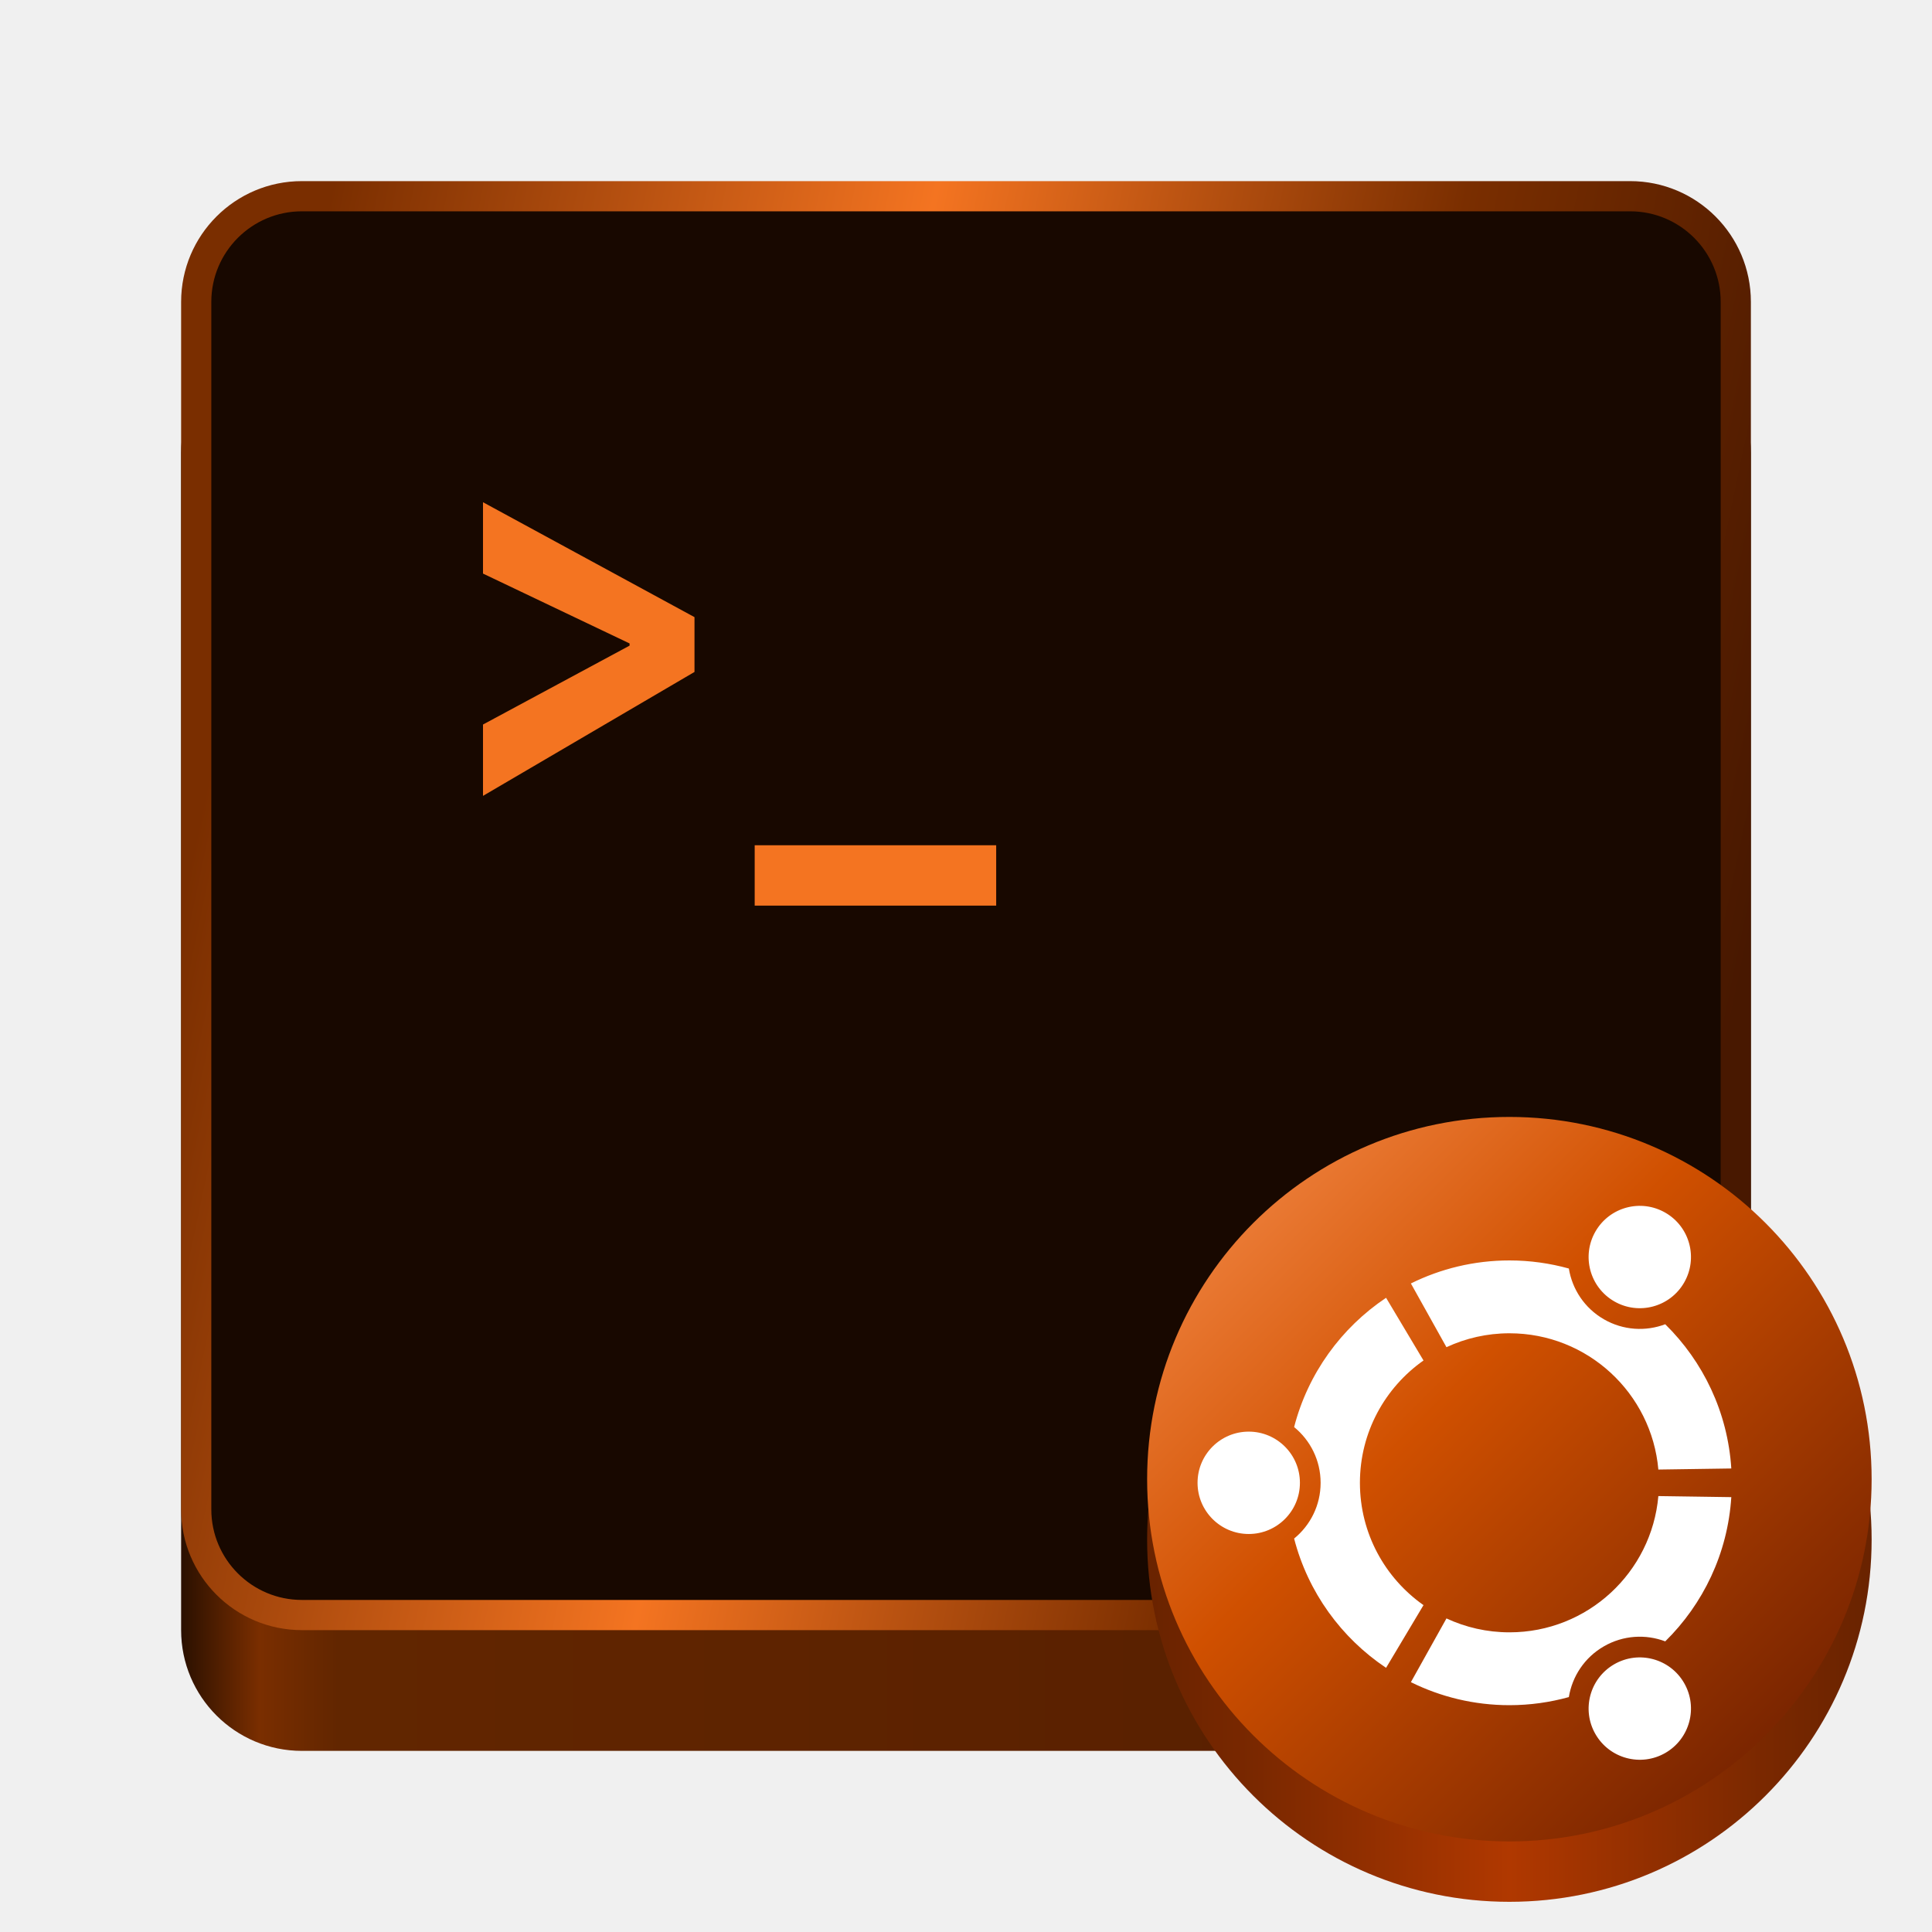
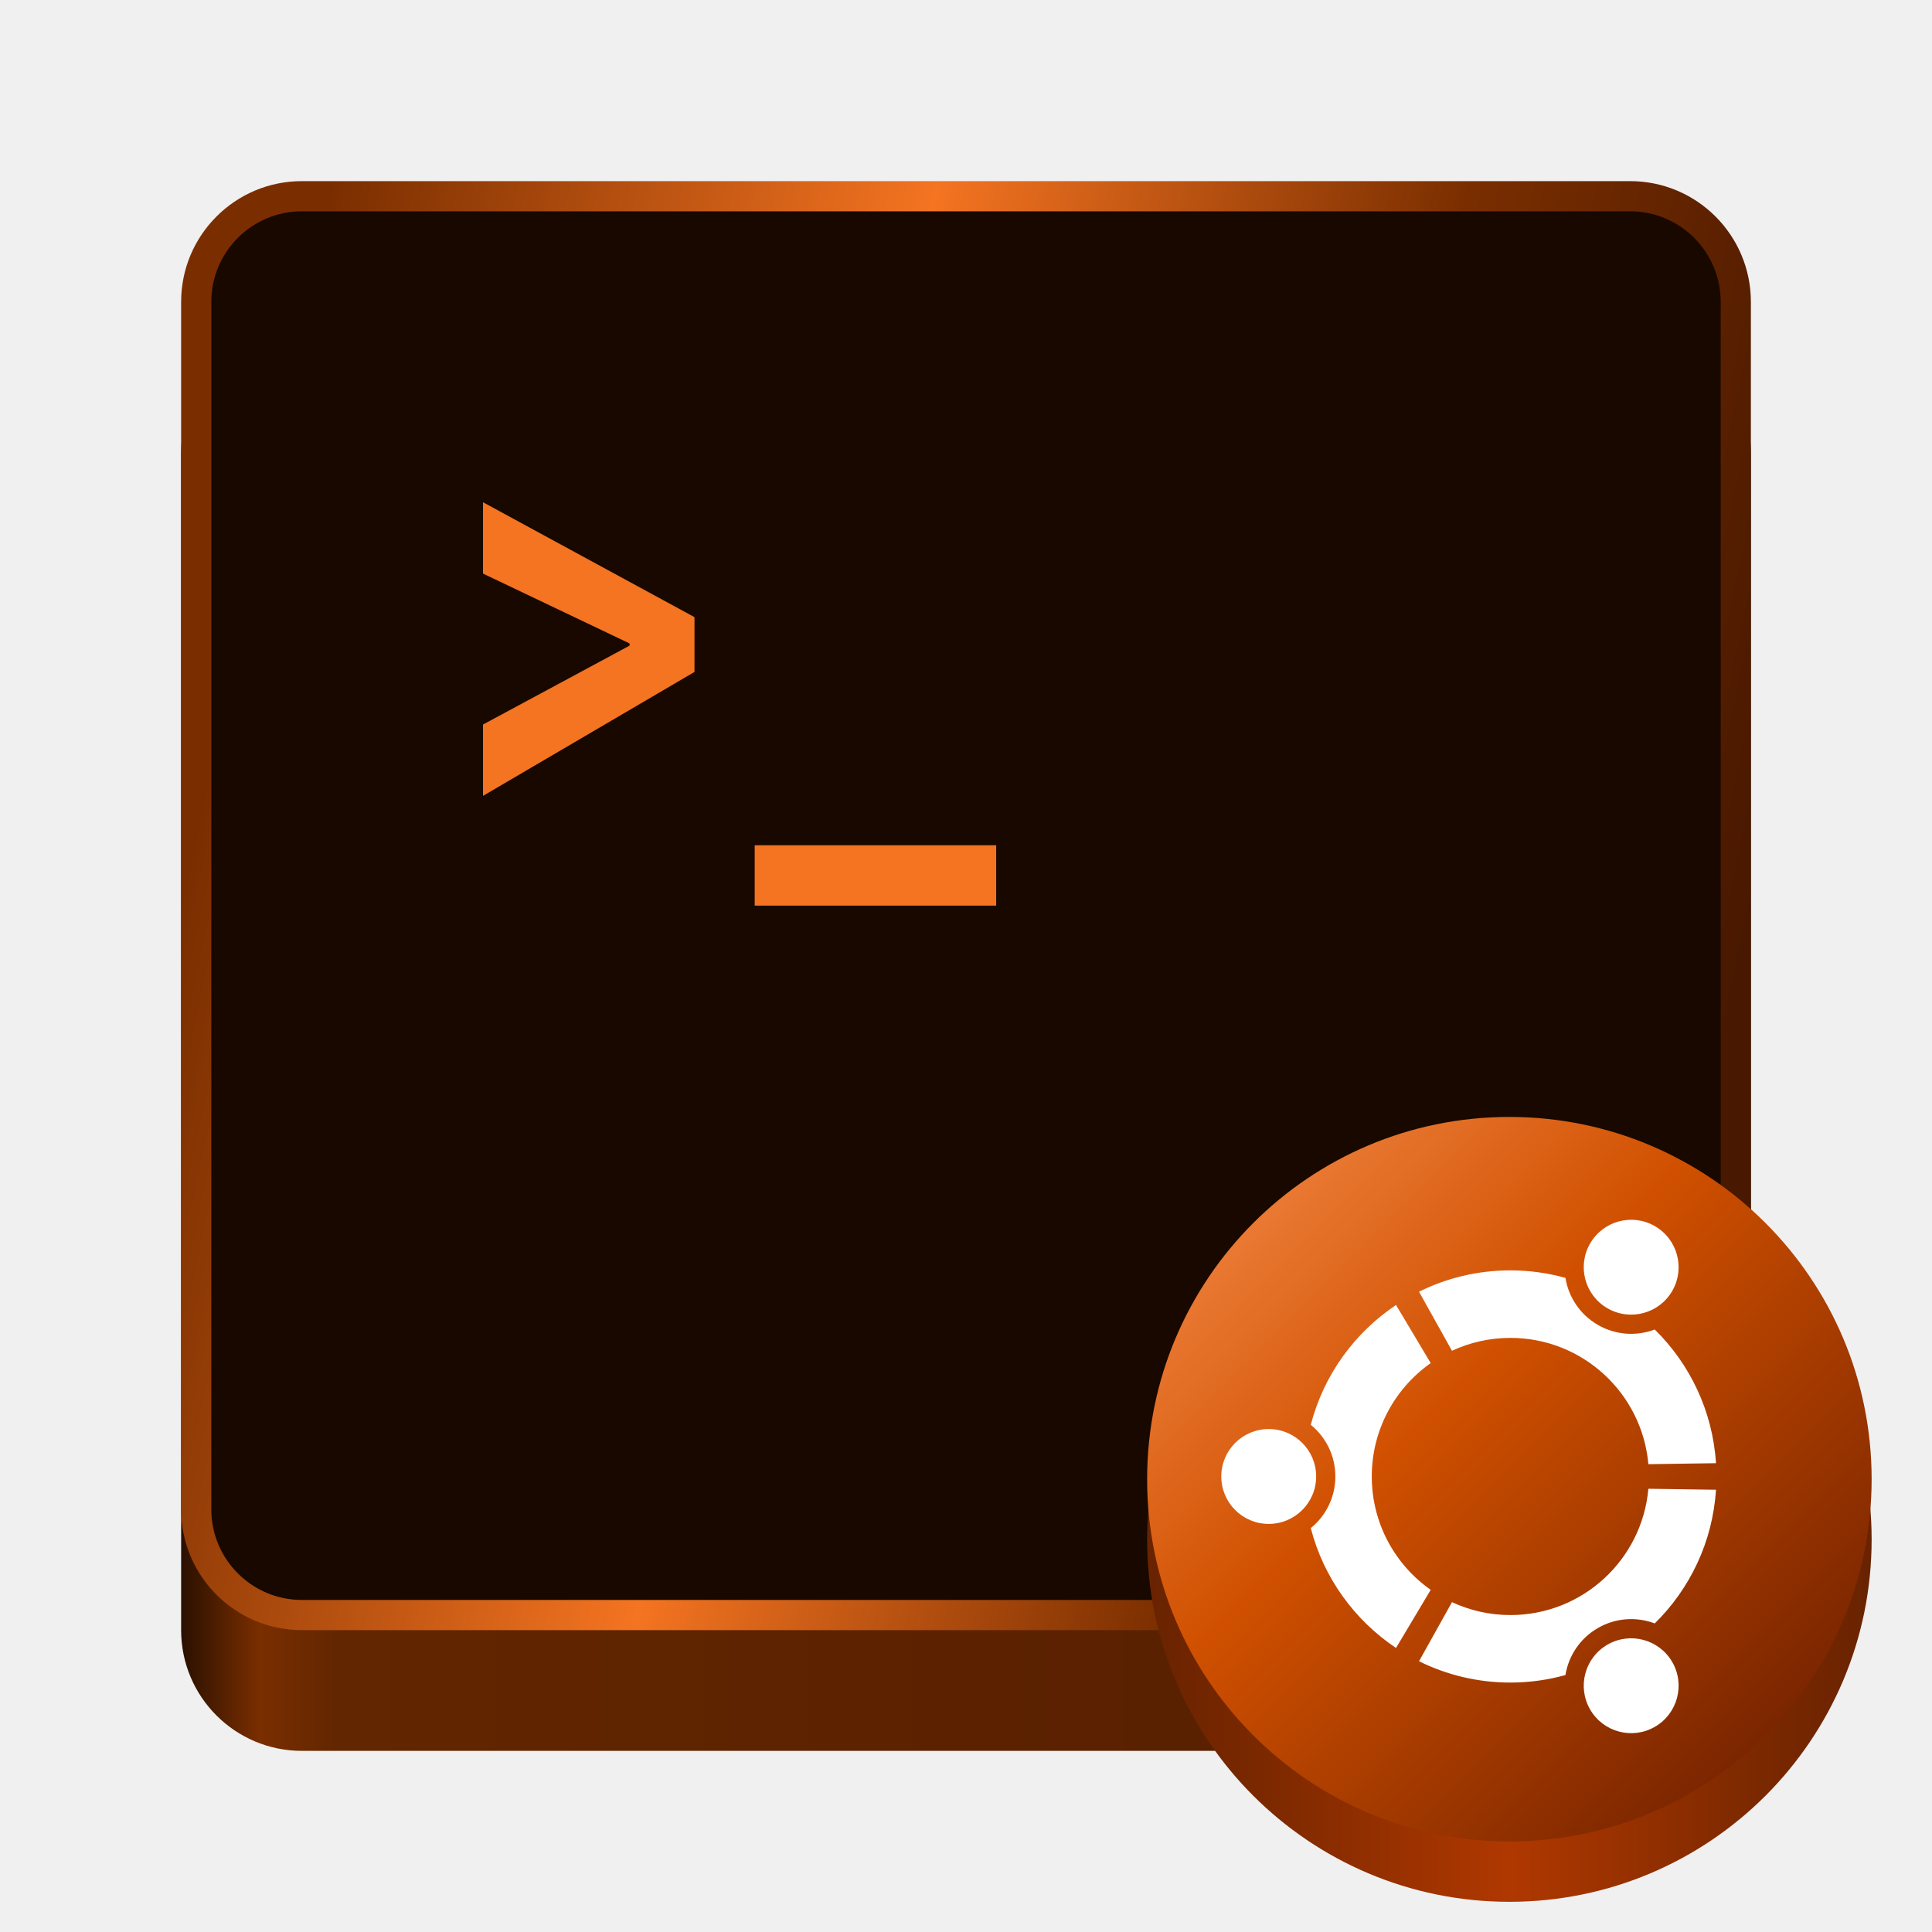
<svg xmlns="http://www.w3.org/2000/svg" height="128px" viewBox="0 0 128 128" width="128px">
  <defs>
    <linearGradient id="a" gradientUnits="userSpaceOnUse" x1="12" x2="116" y1="64" y2="64">
      <stop offset="0" stop-color="#2a1000" />
      <stop offset="0.05" stop-color="#7a2e00" />
      <stop offset="0.1" stop-color="#622600" />
      <stop offset="0.9" stop-color="#561e00" />
      <stop offset="0.95" stop-color="#7a2e00" />
      <stop offset="1" stop-color="#2a1000" />
    </linearGradient>
    <linearGradient id="b" gradientUnits="userSpaceOnUse" x1="12" x2="112.041" y1="60" y2="80.988">
      <stop offset="0" stop-color="#7a2e00" />
      <stop offset="0.384" stop-color="#f47421" />
      <stop offset="0.721" stop-color="#7a2e00" />
      <stop offset="1" stop-color="#481800" />
    </linearGradient>
    <linearGradient id="ubuntugrad" gradientUnits="userSpaceOnUse" x1="76" y1="74" x2="124" y2="122">
      <stop offset="0" stop-color="#f89050" />
      <stop offset="0.4" stop-color="#d05000" />
      <stop offset="1" stop-color="#601800" />
    </linearGradient>
    <linearGradient id="shadowgrad" gradientUnits="userSpaceOnUse" x1="76" y1="102" x2="124" y2="102">
      <stop offset="0" stop-color="#692300" />
      <stop offset="0.15" stop-color="#7a2800" />
      <stop offset="0.5" stop-color="#b03800" />
      <stop offset="0.85" stop-color="#7a2800" />
      <stop offset="1" stop-color="#692300" />
    </linearGradient>
  </defs>
  <path d="m 20 22 h 88 c 4.418 0 8 3.582 8 8 v 78 c 0 4.418 -3.582 8 -8 8 h -88 c -4.418 0 -8 -3.582 -8 -8 v -78 c 0 -4.418 3.582 -8 8 -8 z m 0 0" fill="url(#a)" />
  <path d="m 20 12 h 88 c 4.418 0 8 3.582 8 8 v 80 c 0 4.418 -3.582 8 -8 8 h -88 c -4.418 0 -8 -3.582 -8 -8 v -80 c 0 -4.418 3.582 -8 8 -8 z m 0 0" fill="url(#b)" />
  <path d="m 20 14 h 88 c 3.312 0 6 2.688 6 6 v 80 c 0 3.312 -2.688 6 -6 6 h -88 c -3.312 0 -6 -2.688 -6 -6 v -80 c 0 -3.312 2.688 -6 6 -6 z m 0 0" fill="#180800" />
  <path d="m 46.012 40.887 l -14.012 -7.613 v 4.727 l 9.711 4.629 v 0.145 l -9.711 5.227 v 4.727 l 14.012 -8.211 z m 0 0" fill="#f47421" />
  <path d="m 50 56 v 4 h 16 v -4 z m 0 0" fill="#f47421" />
  <circle cx="100" cy="102" r="24" fill="url(#shadowgrad)" />
  <circle cx="100" cy="98" r="24" fill="url(#ubuntugrad)" />
-   <g transform="translate(73.5,72) scale(0.1025)">
+   <g transform="translate(75.5,73.5) scale(0.095)">
    <g transform="translate(-353.2416,-137.4505)">
      <path fill="#fff" fill-rule="nonzero" d="m 679.537,276.157 c 15.823,9.138 36.052,3.718 45.184,-12.102 9.137,-15.825 3.721,-36.052 -12.104,-45.188 -15.823,-9.134 -36.049,-3.715 -45.186,12.111 -9.133,15.819 -3.715,36.045 12.106,45.179 z m -67.714,213.94 c -14.549,0 -28.337,-3.234 -40.712,-8.992 l -22.99,41.197 c 19.203,9.509 40.822,14.881 63.702,14.881 13.306,0 26.172,-1.844 38.398,-5.23 2.164,-13.288 10.054,-25.535 22.633,-32.8 12.557,-7.25 27.091,-7.968 39.67,-3.214 24.465,-24.056 40.383,-56.784 42.701,-93.232 l -47.153,-0.683 c -4.339,49.37 -45.757,88.075 -96.249,88.075 z m 0,-193.296 c 50.491,0 91.91,38.713 96.249,88.078 l 47.153,-0.691 c -2.32,-36.445 -18.24,-69.173 -42.708,-93.228 -12.578,4.751 -27.109,4.031 -39.668,-3.22 -12.578,-7.261 -20.467,-19.507 -22.63,-32.797 -12.225,-3.382 -25.091,-5.228 -38.397,-5.228 -22.88,0 -44.497,5.371 -63.699,14.883 l 22.988,41.192 c 12.374,-5.758 26.162,-8.992 40.711,-8.992 z m -96.647,96.648 c 0,-32.698 16.25,-61.578 41.095,-79.067 l -24.188,-40.52 c -28.953,19.346 -50.493,48.918 -59.439,83.557 10.452,8.518 17.129,21.49 17.129,36.033 0,14.541 -6.68,27.513 -17.131,36.029 8.945,34.641 30.484,64.212 59.439,83.558 l 24.189,-40.522 c -24.845,-17.486 -41.095,-46.366 -41.095,-79.069 z m 164.365,117.291 c -15.826,9.137 -21.244,29.363 -12.109,45.181 9.137,15.825 29.362,21.247 45.187,12.11 15.82,-9.135 21.241,-29.362 12.104,-45.185 -9.133,-15.817 -29.362,-21.239 -45.182,-12.106 z M 443.311,360.369 c -18.276,0 -33.086,14.807 -33.086,33.084 0,18.271 14.81,33.081 33.086,33.081 18.27,0 33.081,-14.81 33.081,-33.081 0,-18.277 -14.811,-33.084 -33.081,-33.084" />
    </g>
  </g>
</svg>
